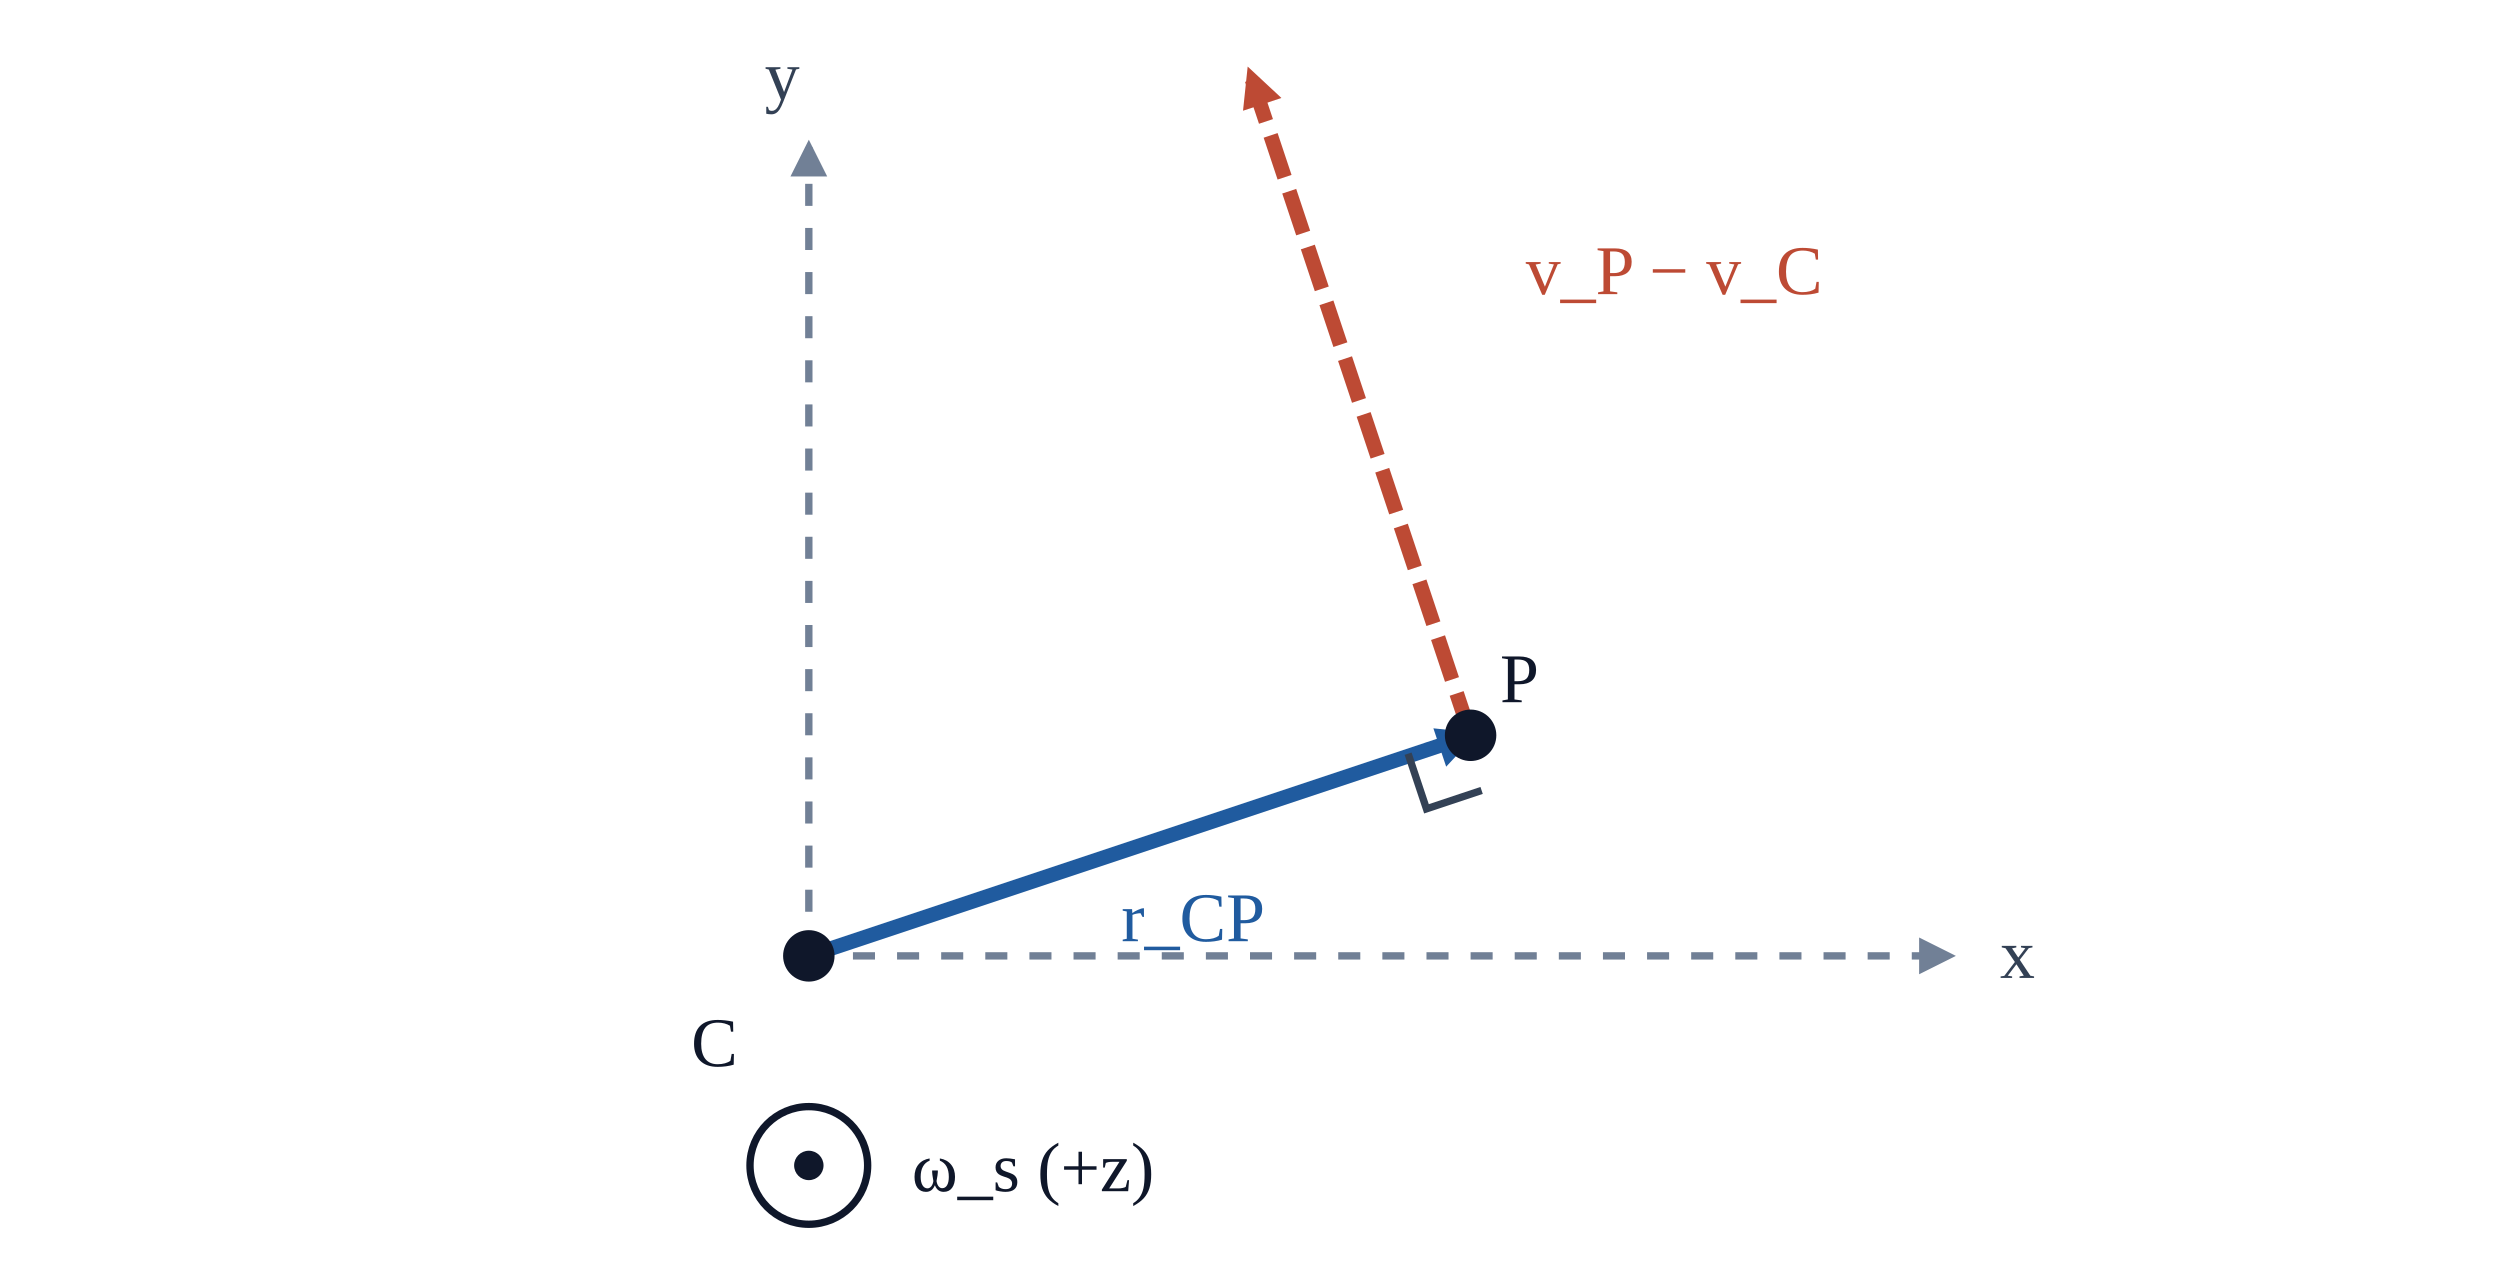
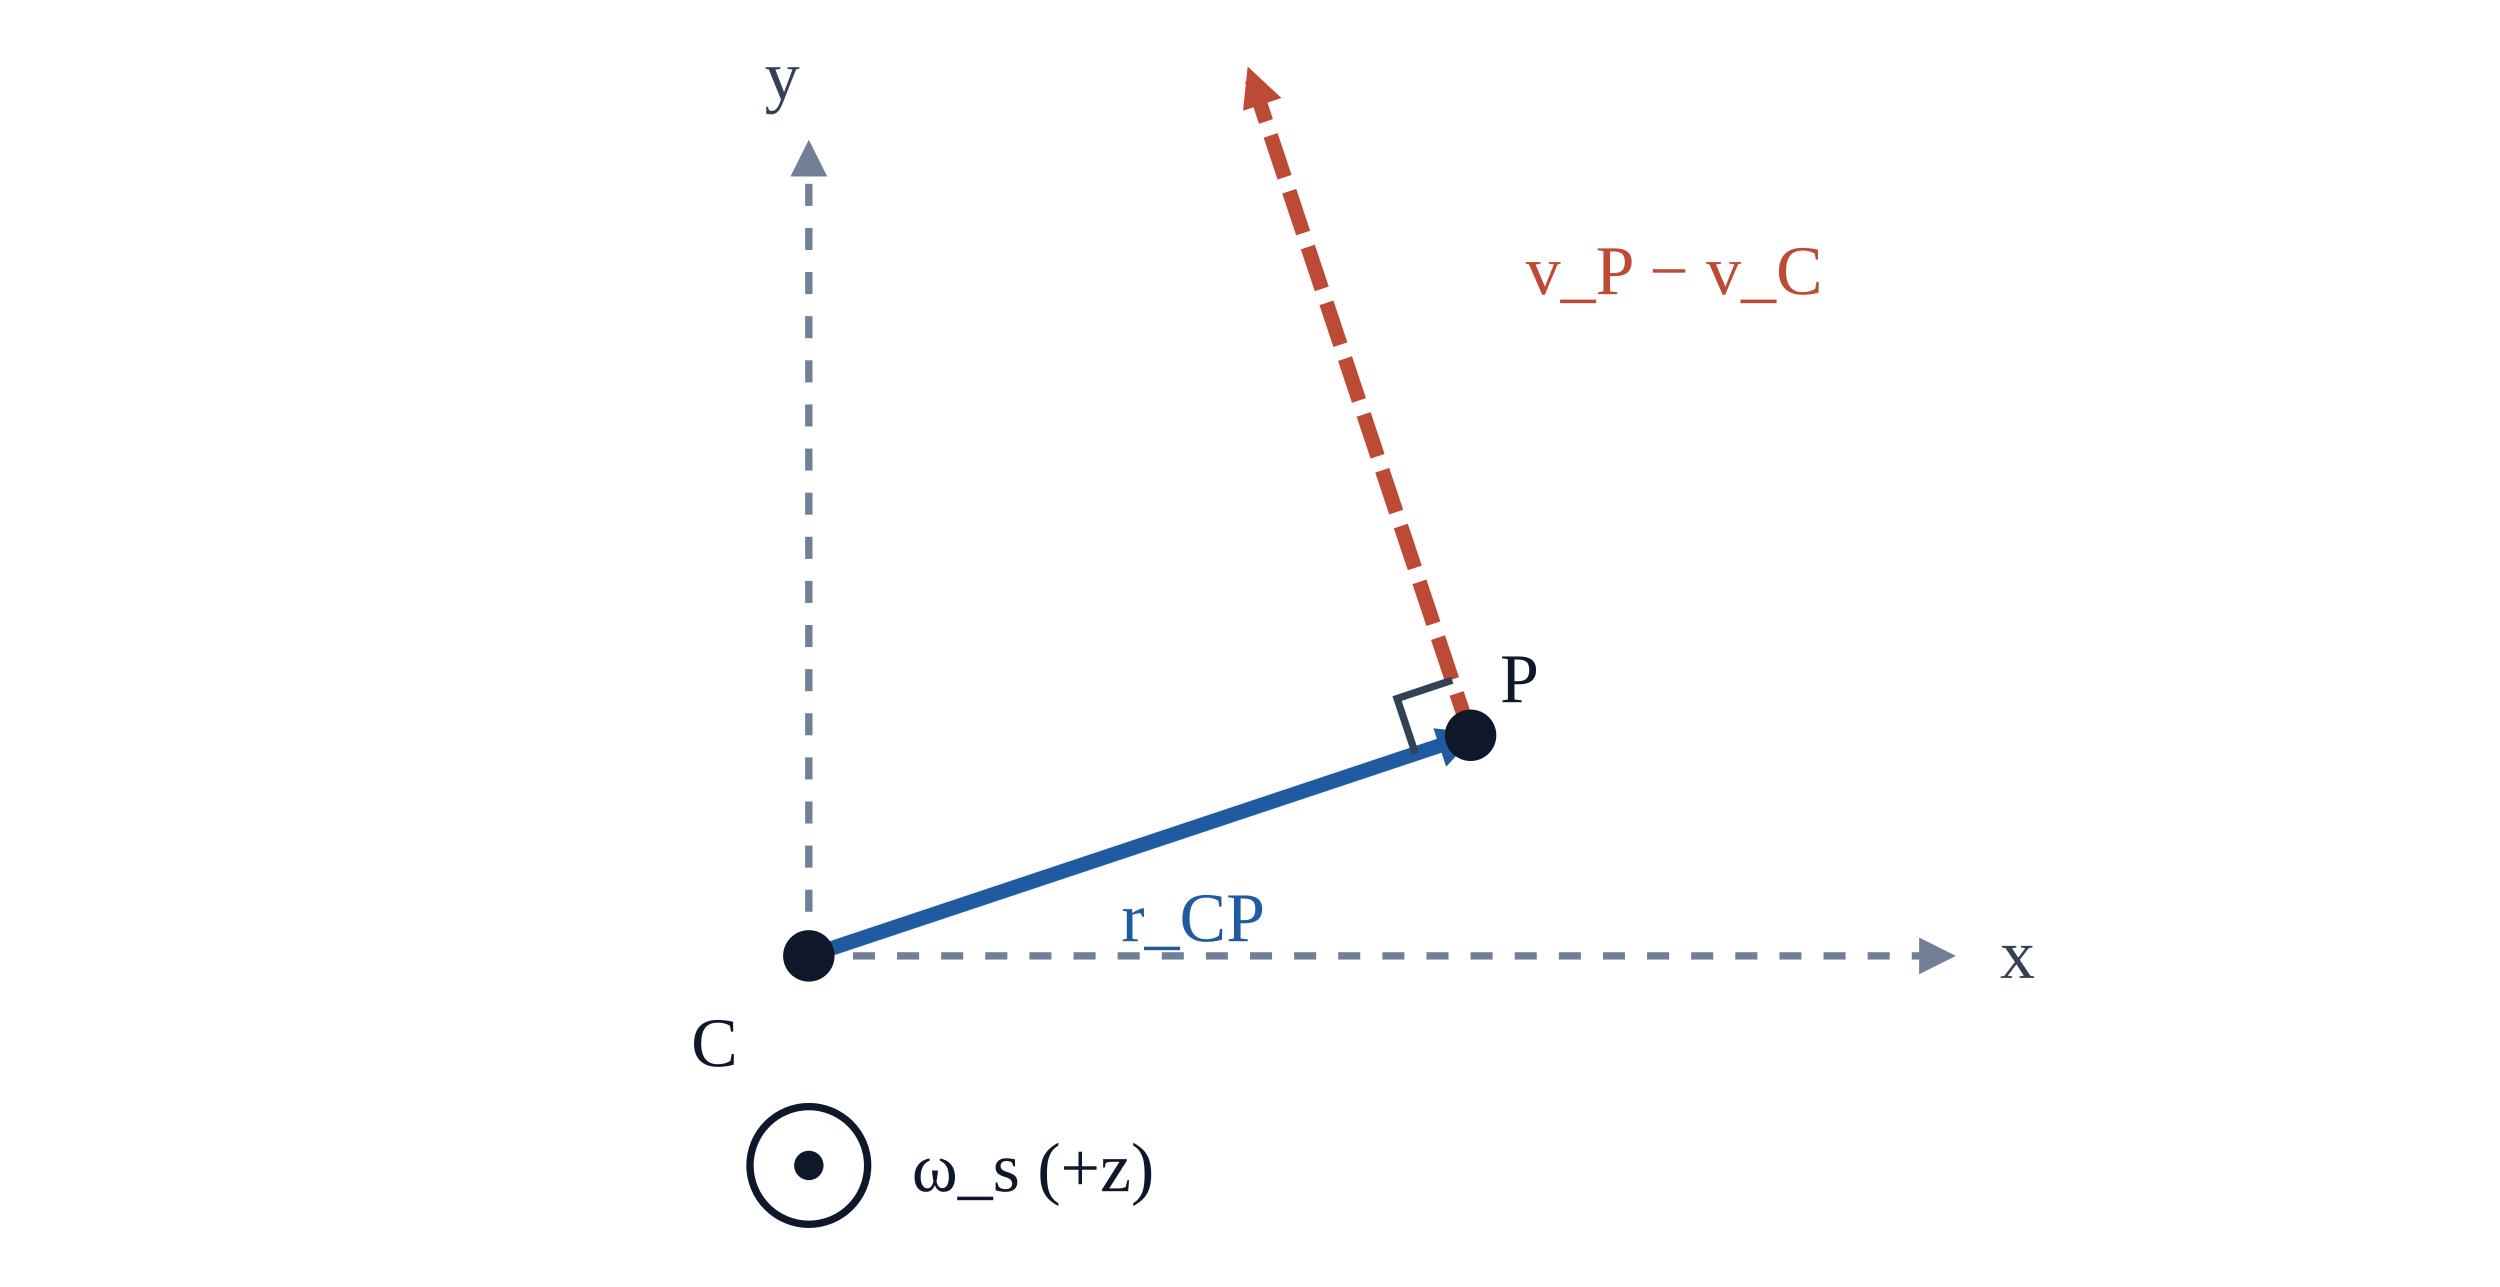
- <svg xmlns="http://www.w3.org/2000/svg" width="680" height="350" viewBox="0 0 680 350" role="img" aria-labelledby="title desc" data-layout-lint="strict">
+ <svg xmlns="http://www.w3.org/2000/svg" width="680" height="350" viewBox="0 0 680 350" role="img" aria-labelledby="title desc" data-layout-lint="strict" style="background-color:#ffffff">
  <defs>
    <marker id="axisArrow" markerWidth="10" markerHeight="10" refX="8" refY="5" orient="auto" markerUnits="userSpaceOnUse">
      <path d="M0,0 L10,5 L0,10 Z" fill="#718096" />
    </marker>
    <marker id="radiusArrow" markerWidth="11" markerHeight="11" refX="9" refY="5" orient="auto" markerUnits="userSpaceOnUse">
      <path d="M0,0 L11,5 L0,11 Z" fill="#205b9f" />
    </marker>
    <marker id="velocityArrow" markerWidth="11" markerHeight="11" refX="9" refY="5" orient="auto" markerUnits="userSpaceOnUse">
      <path d="M0,0 L11,5 L0,11 Z" fill="#bd4a34" />
    </marker>
  </defs>
  <path d="M220 260 L530 260" fill="none" stroke="#718096" stroke-width="2" stroke-dasharray="6 6" marker-end="url(#axisArrow)" />
  <path d="M220 260 L220 40" fill="none" stroke="#718096" stroke-width="2" stroke-dasharray="6 6" marker-end="url(#axisArrow)" />
  <text x="544" y="266" font-size="19" fill="#334155">x</text>
  <text x="208" y="27" font-size="19" fill="#334155">y</text>
  <path d="M220 260 L400 200" fill="none" stroke="#205b9f" stroke-width="4" marker-end="url(#radiusArrow)" />
  <path d="M400 200 L340 20" fill="none" stroke="#bd4a34" stroke-width="4" stroke-dasharray="12 4" marker-end="url(#velocityArrow)" />
-   <path d="M383 205 L388 220 L403 215" fill="none" stroke="#334155" stroke-width="2" />
+   <path d="M385 205 L380 190 L395 185" fill="none" stroke="#334155" stroke-width="2" />
  <circle cx="220" cy="260" r="7" fill="#0f172a" />
  <circle cx="400" cy="200" r="7" fill="#0f172a" />
  <text x="188" y="290" font-size="19" fill="#0f172a">C</text>
  <text x="408" y="191" font-size="19" fill="#0f172a">P</text>
  <text x="305" y="256" font-size="19" fill="#205b9f">r_CP</text>
  <text x="415" y="80" font-size="19" fill="#bd4a34">v_P − v_C</text>
  <circle cx="220" cy="317" r="16" fill="none" stroke="#0f172a" stroke-width="2" />
  <circle cx="220" cy="317" r="4" fill="#0f172a" />
  <text x="248" y="324" font-size="19" fill="#0f172a">ω_s (+z)</text>
</svg>
